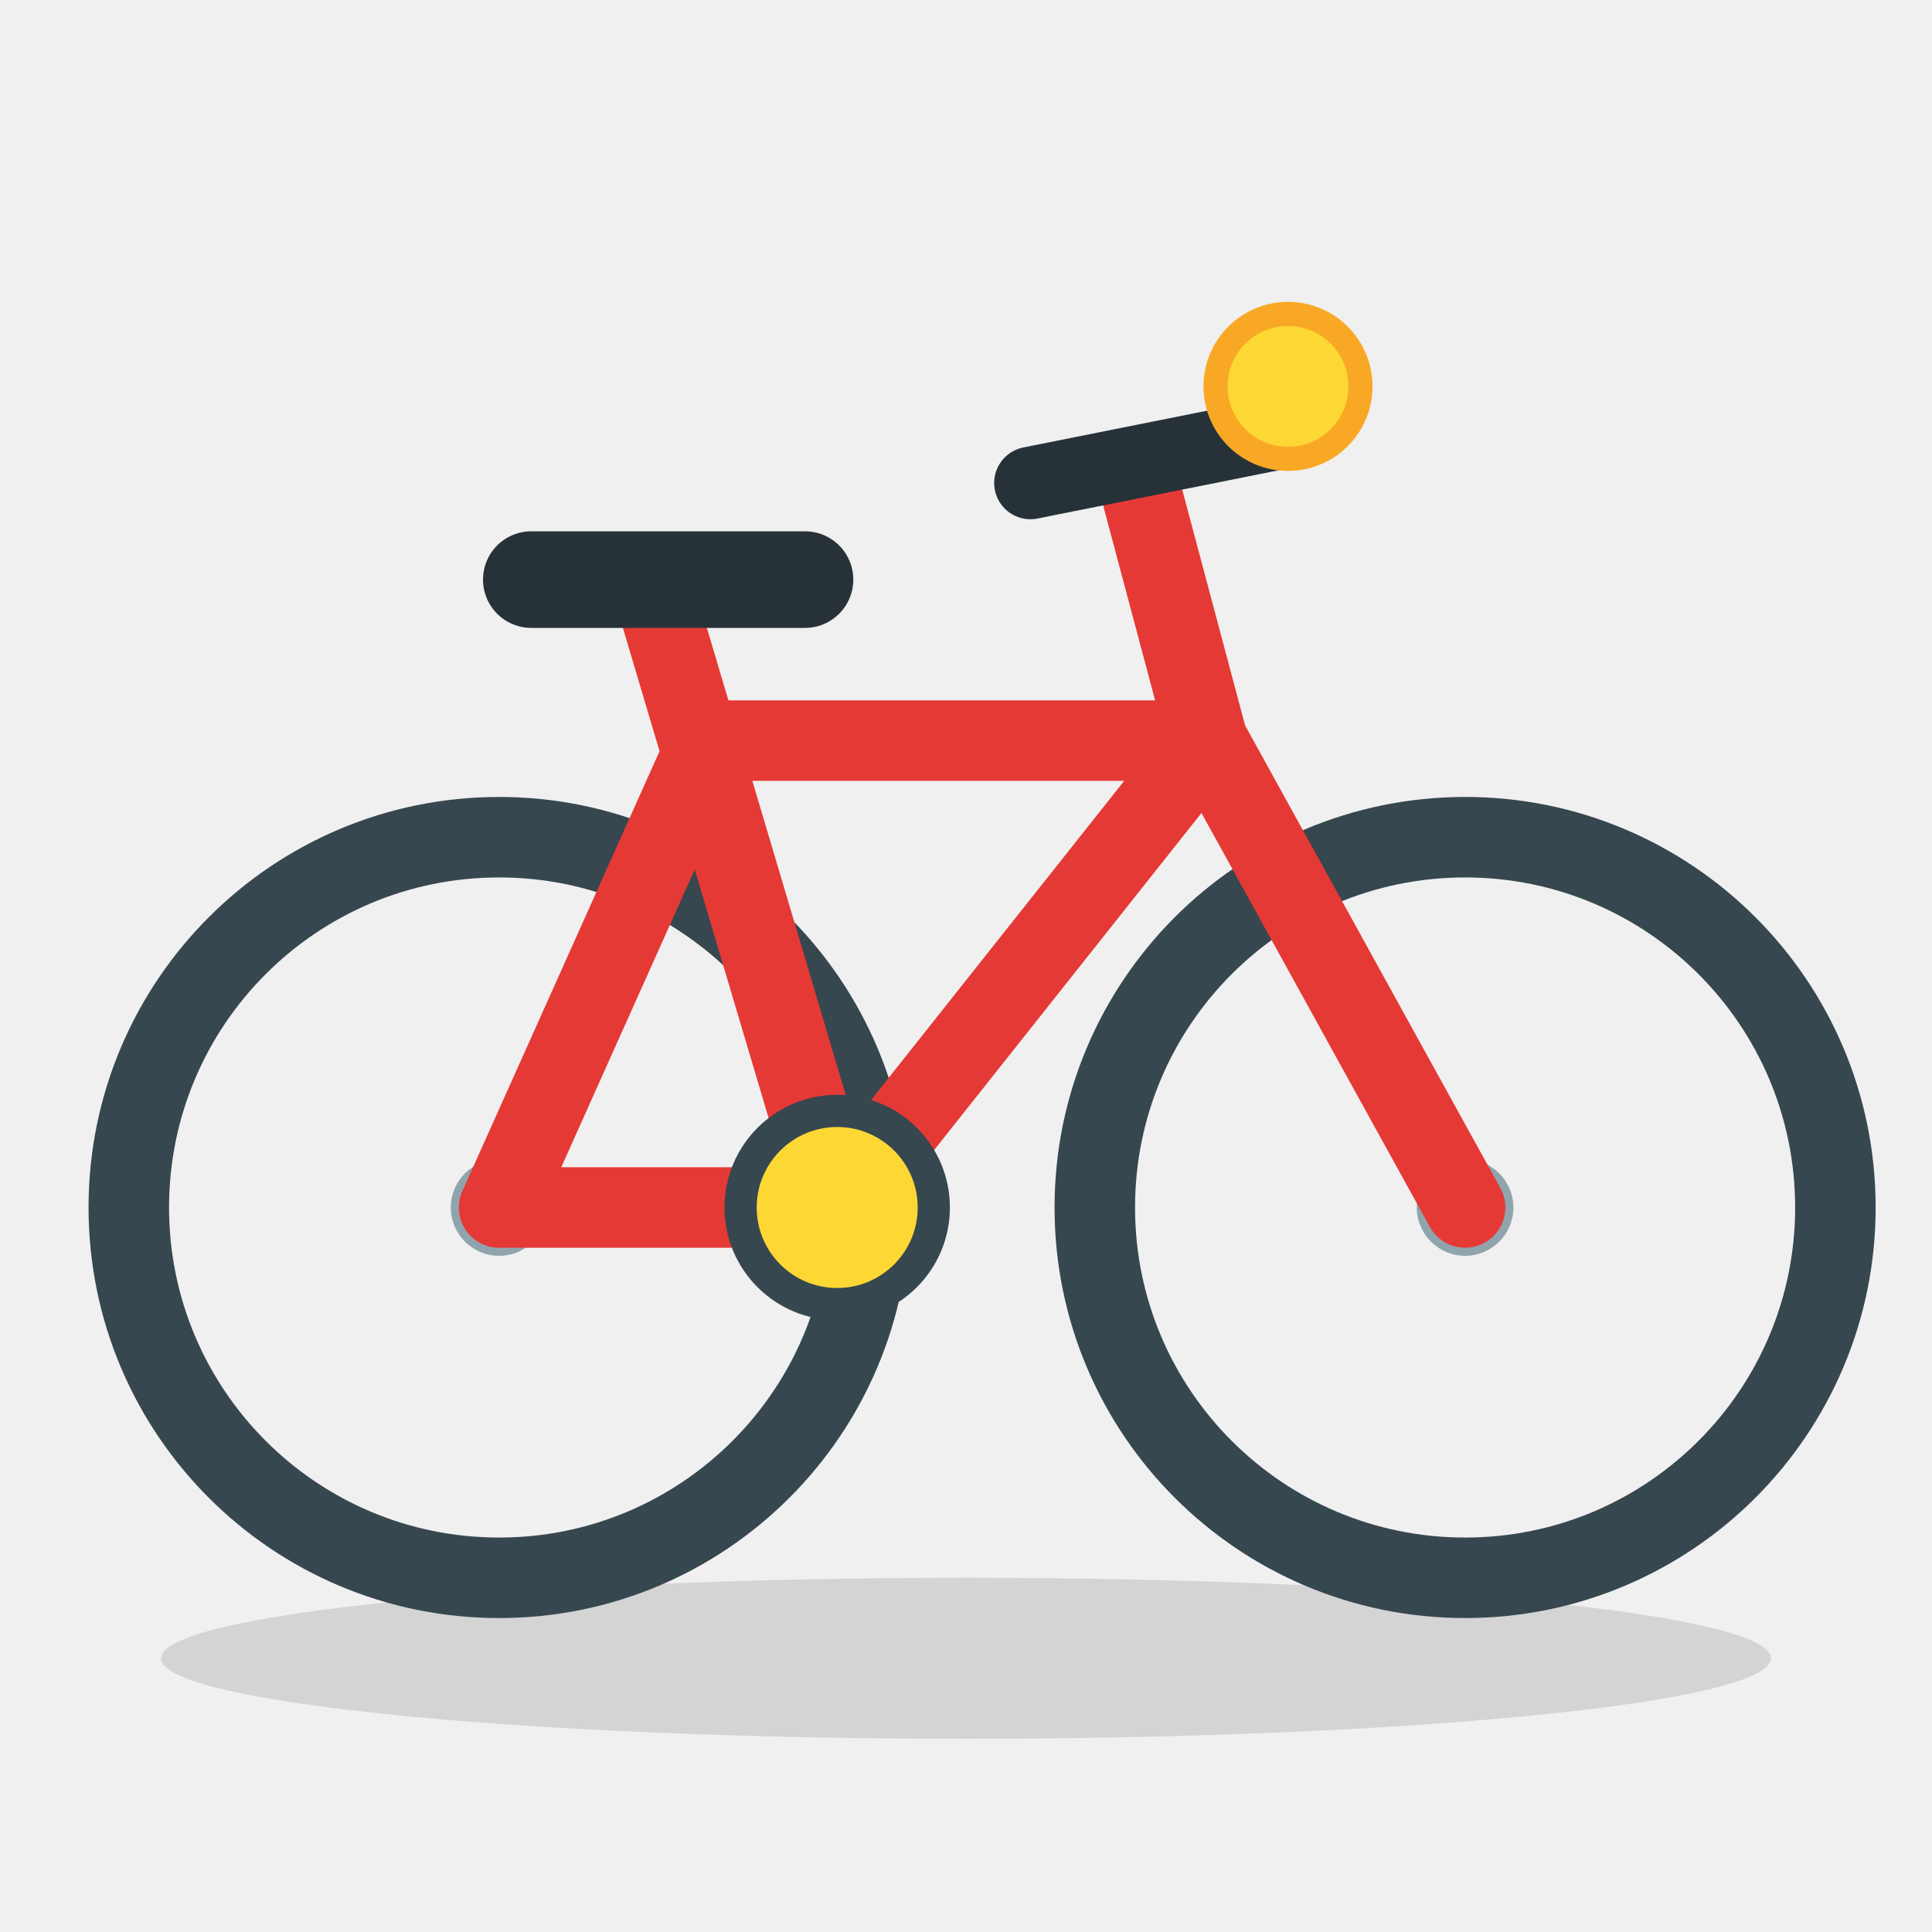
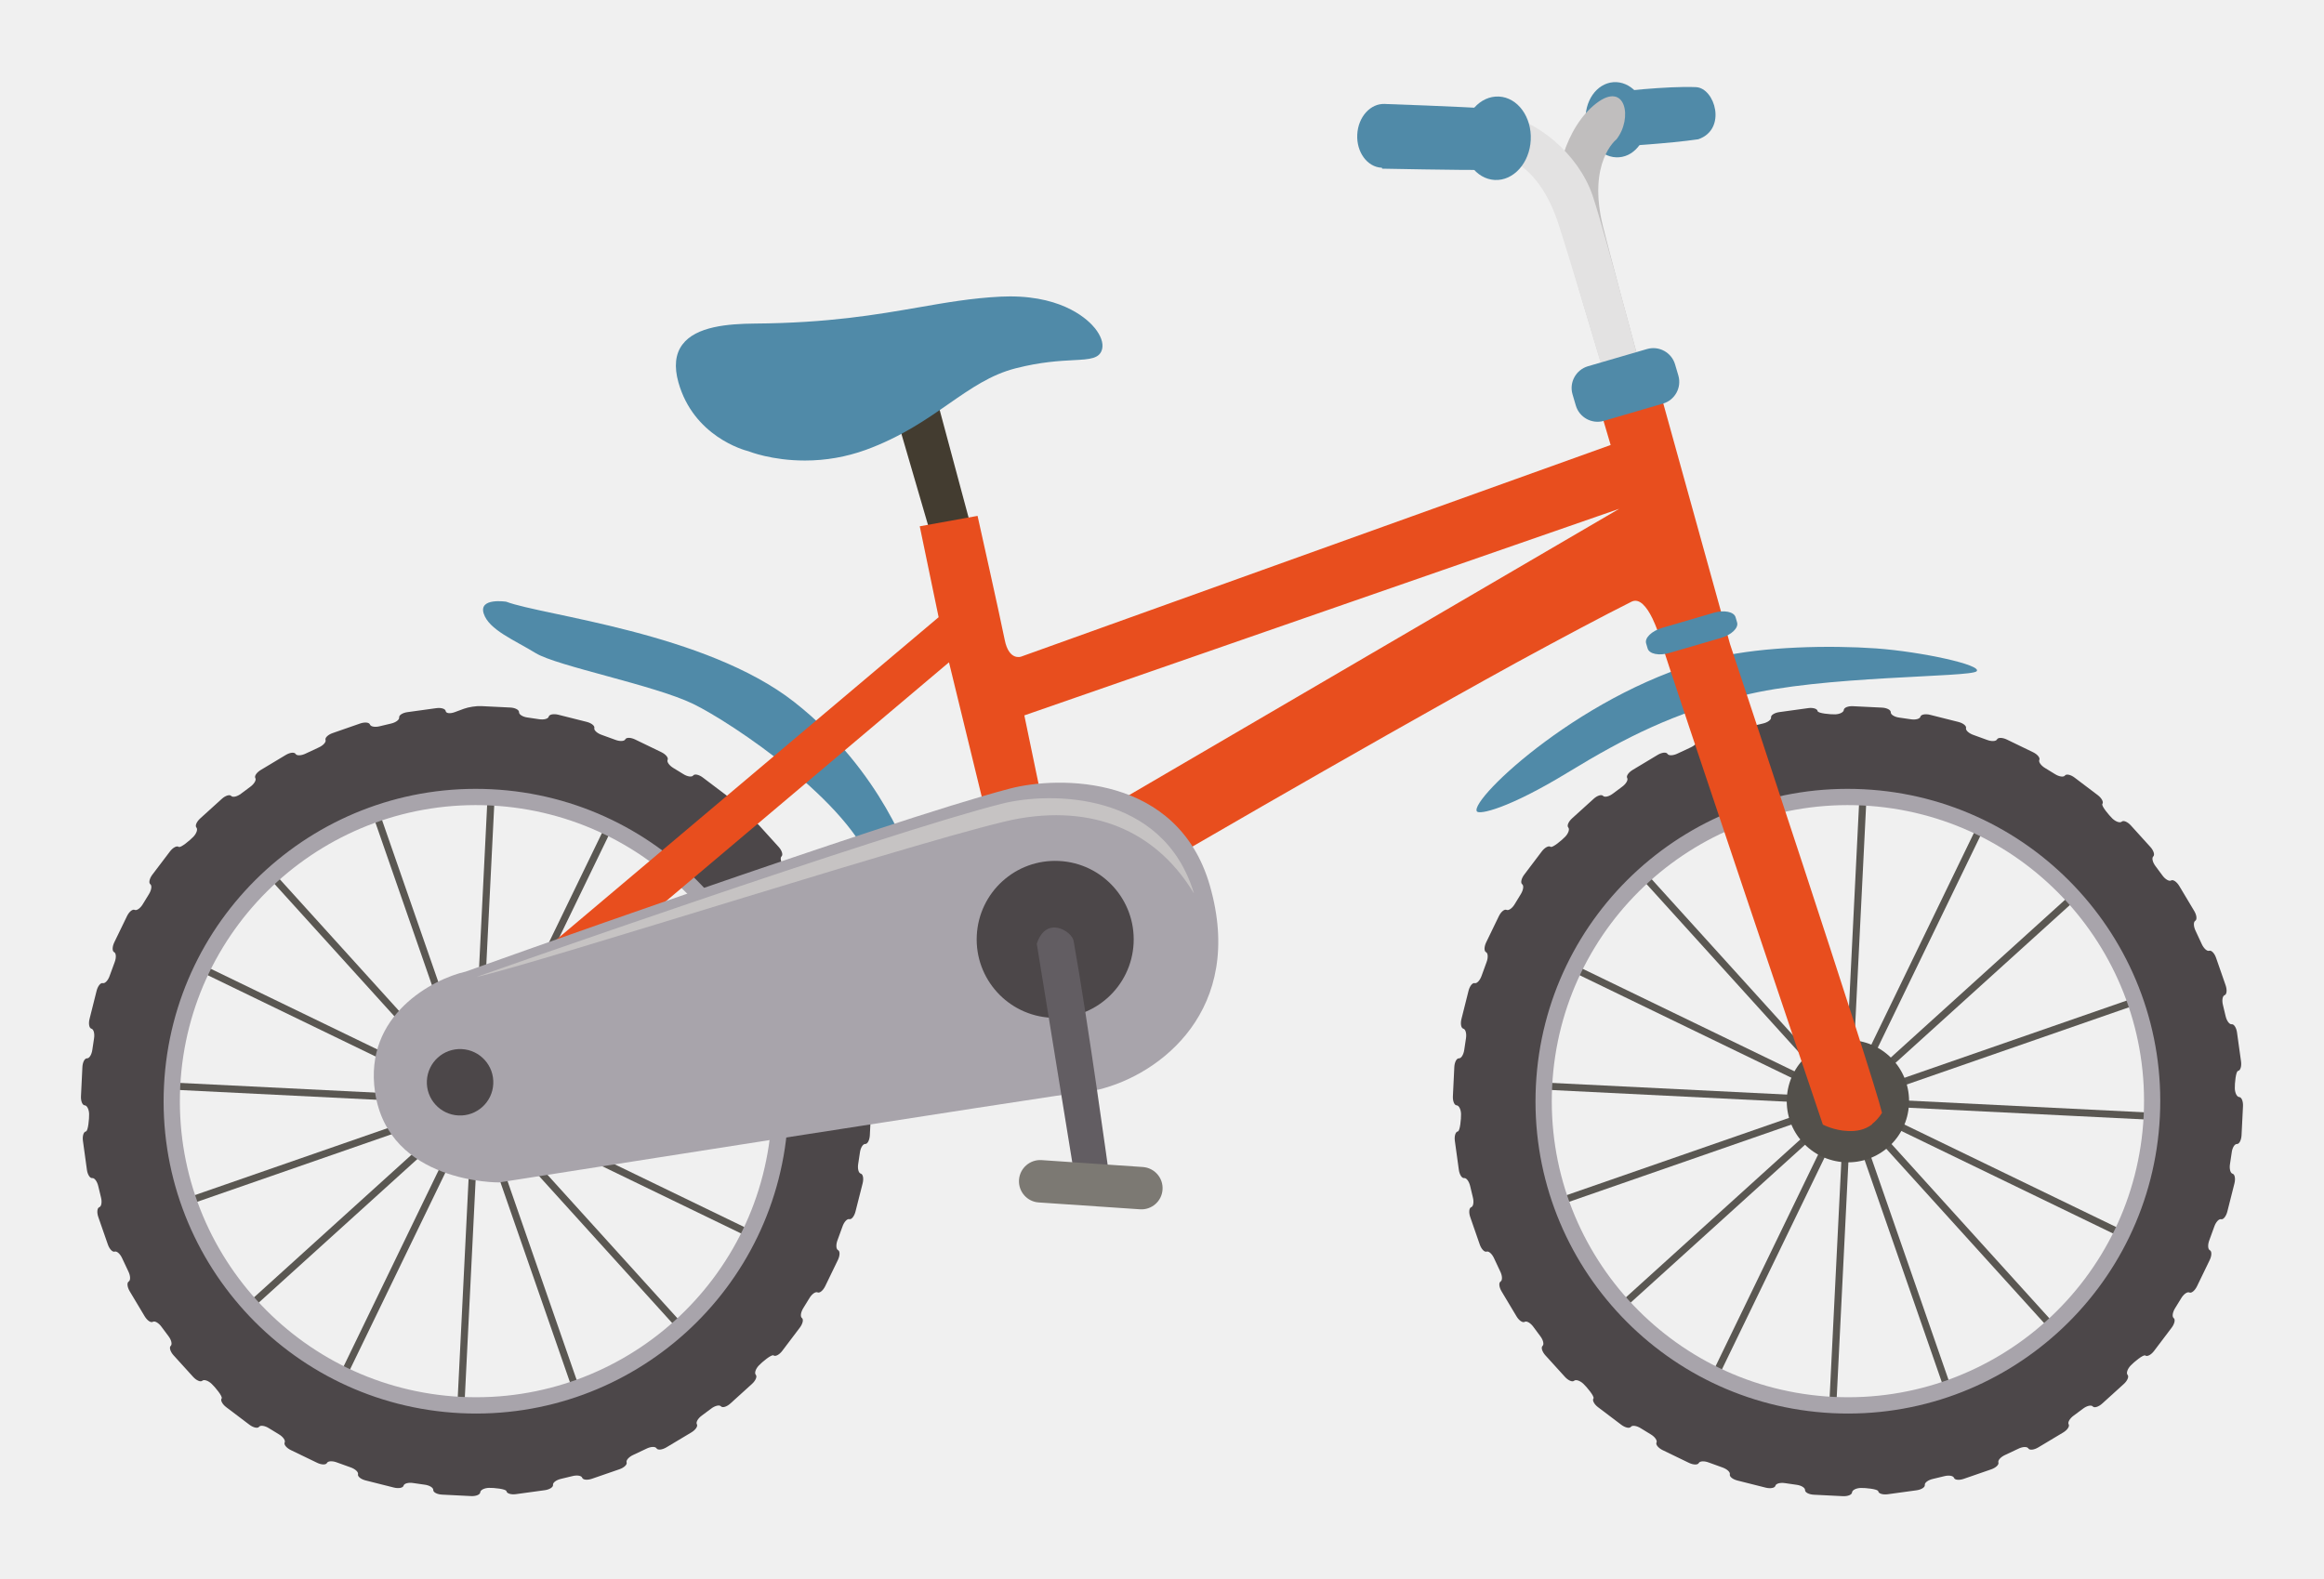
- <svg xmlns="http://www.w3.org/2000/svg" viewBox="0 0 240 240" role="img" aria-label="Bicicleta">
-   <ellipse cx="120" cy="206" rx="100" ry="10" fill="#000" opacity="0.12" />
-   <circle cx="62" cy="150" r="46" fill="none" stroke="#37474f" stroke-width="10" />
-   <circle cx="182" cy="150" r="46" fill="none" stroke="#37474f" stroke-width="10" />
-   <circle cx="62" cy="150" r="6" fill="#90a4ae" />
-   <circle cx="182" cy="150" r="6" fill="#90a4ae" />
-   <path d="M62 150 L104 150 L150 92 L88 92 Z M104 150 L82 76 M150 92 L182 150 M150 92 L142 62" fill="none" stroke="#e53935" stroke-width="10" stroke-linejoin="round" stroke-linecap="round" />
-   <path d="M66 72 L100 72" stroke="#263238" stroke-width="12" stroke-linecap="round" />
-   <path d="M128 60 L158 54" stroke="#263238" stroke-width="9" stroke-linecap="round" />
-   <circle cx="104" cy="150" r="12" fill="#fdd835" stroke="#37474f" stroke-width="4" />
-   <circle cx="160" cy="48" r="9" fill="#fdd835" stroke="#f9a825" stroke-width="3" />
+ <svg xmlns="http://www.w3.org/2000/svg" version="1.1" id="Capa_1" x="0px" y="0px" viewBox="0 0 735.88 500" style="enable-background:new 0 0 735.88 500;" xml:space="preserve">
+   <style type="text/css">
+ 	.st0{opacity:0.2;}
+ 	.st1{fill:#FFFFFF;}
+ 	.st2{fill:url(#SVGID_1_);}
+ 	.st3{filter:url(#Adobe_OpacityMaskFilter);}
+ 	.st4{filter:url(#Adobe_OpacityMaskFilter_1_);}
+ 	.st5{mask:url(#SVGID_2_);fill:url(#SVGID_3_);}
+ 	.st6{opacity:0.32;fill:url(#SVGID_4_);}
+ 	.st7{fill:url(#SVGID_5_);}
+ 	.st8{fill:url(#SVGID_6_);}
+ 	.st9{filter:url(#Adobe_OpacityMaskFilter_2_);}
+ 	.st10{filter:url(#Adobe_OpacityMaskFilter_3_);}
+ 	.st11{mask:url(#SVGID_7_);fill:url(#SVGID_8_);}
+ 	.st12{opacity:0.32;fill:url(#SVGID_9_);}
+ 	.st13{fill:url(#SVGID_10_);}
+ 	.st14{fill:url(#SVGID_11_);}
+ 	.st15{filter:url(#Adobe_OpacityMaskFilter_4_);}
+ 	.st16{filter:url(#Adobe_OpacityMaskFilter_5_);}
+ 	.st17{mask:url(#SVGID_12_);fill:url(#SVGID_13_);}
+ 	.st18{opacity:0.32;fill:url(#SVGID_14_);}
+ 	.st19{fill:url(#SVGID_15_);}
+ 	.st20{fill:url(#SVGID_16_);}
+ 	.st21{fill:url(#SVGID_17_);}
+ 	.st22{fill:url(#SVGID_18_);}
+ 	.st23{filter:url(#Adobe_OpacityMaskFilter_6_);}
+ 	.st24{filter:url(#Adobe_OpacityMaskFilter_7_);}
+ 	.st25{mask:url(#SVGID_19_);fill:url(#SVGID_20_);}
+ 	.st26{opacity:0.32;fill:url(#SVGID_21_);}
+ 	.st27{fill:url(#SVGID_22_);}
+ 	.st28{fill:url(#SVGID_23_);}
+ 	.st29{fill:url(#SVGID_24_);}
+ 	.st30{filter:url(#Adobe_OpacityMaskFilter_8_);}
+ 	.st31{filter:url(#Adobe_OpacityMaskFilter_9_);}
+ 	.st32{mask:url(#SVGID_25_);fill:url(#SVGID_26_);}
+ 	.st33{opacity:0.32;fill:url(#SVGID_27_);}
+ 	.st34{fill:url(#SVGID_28_);}
+ 	.st35{fill:url(#SVGID_29_);}
+ 	.st36{fill:url(#SVGID_30_);}
+ 	.st37{fill:url(#SVGID_31_);}
+ 	.st38{fill:url(#SVGID_32_);}
+ 	.st39{fill:#B28A6B;}
+ 	.st40{fill:#F8DAB8;}
+ 	.st41{fill:#C17541;}
+ 	.st42{fill:#E2955D;}
+ 	.st43{fill:#C26D40;}
+ 	.st44{fill:#B2693A;}
+ 	.st45{fill:#A7592F;}
+ 	.st46{fill:#D4AC86;}
+ 	.st47{fill:#E18F40;}
+ 	.st48{fill:#E4945D;}
+ 	.st49{fill:#19120F;}
+ 	.st50{fill:#CB4438;}
+ 	.st51{fill:#FCC676;}
+ 	.st52{fill:#B7332C;}
+ 	.st53{fill:#D89C4C;}
+ 	.st54{opacity:0.7;fill:#EFAA98;}
+ 	.st55{fill:#BFAC9D;}
+ 	.st56{fill:#443C37;}
+ 	.st57{fill:#F4A89D;}
+ 	.st58{fill:#564E48;}
+ 	.st59{fill:#F7E9DB;}
+ 	.st60{fill:#CB786D;}
+ 	.st61{fill:#E6C298;}
+ 	.st62{fill:#BF9A77;}
+ 	.st63{fill:#EFAA98;}
+ 	.st64{fill:#9A5347;}
+ 	.st65{fill:#ECAA9A;}
+ 	.st66{fill:#D3C4B1;}
+ 	.st67{opacity:0.4;fill:#564E48;}
+ 	.st68{fill:#CFBBAA;}
+ 	.st69{fill:#D78E82;}
+ 	.st70{fill:#3A3531;}
+ 	.st71{fill:#5C4235;}
+ 	.st72{opacity:0.5;fill:#3A3531;}
+ 	.st73{fill:#C6B5A6;}
+ 	.st74{opacity:0.3;fill:#9A5347;}
+ 	.st75{opacity:0.5;fill:#EFAA98;}
+ 	.st76{fill:#F0BB35;}
+ 	.st77{fill:#F8BF34;}
+ 	.st78{fill:#2589B0;}
+ 	.st79{fill:#E4A82B;}
+ 	.st80{fill:#E2A82E;}
+ 	.st81{fill:#BD8122;}
+ 	.st82{fill:#C28423;}
+ 	.st83{fill:#C0C9CC;}
+ 	.st84{fill:#F7BF35;}
+ 	.st85{fill:#F8C23D;}
+ 	.st86{fill:#7A4633;}
+ 	.st87{fill:#D19325;}
+ 	.st88{fill:#FDFDFD;}
+ 	.st89{fill:#93D8EB;}
+ 	.st90{fill:#3EB3DA;}
+ 	.st91{fill:#3CB3D9;}
+ 	.st92{fill:#3BB2D8;}
+ 	.st93{fill:#FCEBB6;}
+ 	.st94{fill:#992021;}
+ 	.st95{fill:#3F2118;}
+ 	.st96{fill:#402119;}
+ 	.st97{fill:#EF7073;}
+ 	.st98{fill:#F9C3C4;}
+ 	.st99{fill:#48271D;}
+ 	.st100{fill:#502E23;}
+ 	.st101{fill:#F8F8F7;}
+ 	.st102{fill:#DAE8EC;}
+ 	.st103{fill:#508AA8;}
+ 	.st104{fill:#C0BEBE;}
+ 	.st105{fill:#E3E2E2;}
+ 	.st106{fill:#433C30;}
+ 	.st107{fill:#5A5752;}
+ 	.st108{fill:#4C4749;}
+ 	.st109{fill:#A8A4AB;}
+ 	.st110{fill:#53504B;}
+ 	.st111{fill:#E84E1E;}
+ 	.st112{fill:#C6C3C3;}
+ 	.st113{fill:#625D62;}
+ 	.st114{fill:#7C7973;}
+ 	.st115{fill:#893872;}
+ 	.st116{fill:#A04B8C;}
+ 	.st117{fill:#C2EFFB;}
+ 	.st118{fill:#702A5F;}
+ 	.st119{opacity:0.2;fill:#FFFFFF;}
+ 	.st120{opacity:0.3;fill:#FFFFFF;}
+ 	.st121{opacity:0.5;fill:#FF6E5F;}
+ 	.st122{fill:#383638;}
+ 	.st123{opacity:0.48;fill:#FFFFFF;}
+ 	.st124{opacity:0.5;}
+ 	.st125{fill:#561F4C;}
+ 	.st126{opacity:0.3;}
+ 	.st127{fill:#232323;}
+ 	.st128{opacity:0.4;}
+ 	.st129{opacity:0.5;fill:#FFFFFF;}
+ 	.st130{fill:#E42000;}
+ 	.st131{opacity:0.15;}
+ 	.st132{opacity:0.85;}
+ 	.st133{fill:#FFDA6A;}
+ 	.st134{fill:#86B200;}
+ 	.st135{fill:#A1D735;}
+ 	.st136{fill:#8832BF;}
+ 	.st137{fill:#0C80D9;}
+ 	.st138{fill:#7ABB2F;}
+ 	.st139{fill:#FCBE1A;}
+ 	.st140{fill:#FA720C;}
+ 	.st141{fill:#FF3B7C;}
+ 	.st142{fill:#C62462;}
+ 	.st143{fill:#00B1C9;}
+ 	.st144{fill:#115A60;}
+ 	.st145{fill:#07C9DD;}
+ 	.st146{fill:none;stroke:#22EAEF;stroke-width:14.948;stroke-linecap:round;stroke-miterlimit:10;}
+ 	.st147{opacity:0.8;fill:#07A8A8;}
+ 	.st148{fill:#22EAEF;}
+ 	.st149{fill:#6DCDEB;}
+ 	.st150{fill:#C5FCF1;}
+ 	.st151{fill:#03898C;}
+ 	.st152{fill:#1F7177;}
+ 	.st153{fill:#52C5CE;}
+ 	.st154{fill:#BECFD7;}
+ 	.st155{fill:none;stroke:#FFCF03;stroke-width:7.94;stroke-linecap:round;stroke-linejoin:round;stroke-miterlimit:10;}
+ 	.st156{fill:#0084A8;}
+ 	.st157{fill:#B7295F;}
+ 	.st158{opacity:0.5;fill:#B46EEA;}
+ 	.st159{fill:none;stroke:#FFFFFF;stroke-width:7.94;stroke-linecap:round;stroke-linejoin:round;stroke-miterlimit:10;}
+ 	.st160{opacity:0.8;}
+ 	.st161{fill:#07A8A8;}
+ 	.st162{opacity:0.6;fill:#07A8A8;}
+ 	.st163{fill:#FFCF03;}
+ 	.st164{fill:#FFEEA4;}
+ 	.st165{fill:#7C7C7C;}
+ 	.st166{fill:#706F6D;}
+ 	.st167{fill:#383838;}
+ 	.st168{fill:#545454;}
+ 	.st169{fill:#636363;}
+ 	.st170{fill:#565656;}
+ 	.st171{fill:#444444;}
+ 	.st172{fill:#DD316F;}
+ 	.st173{fill:#CC1B52;}
+ 	.st174{fill:#BA0F4D;}
+ 	.st175{fill:#A80745;}
+ 	.st176{fill:#EDAA03;}
+ 	.st177{fill:#F4B019;}
+ 	.st178{fill:#EA9206;}
+ 	.st179{fill:#E58200;}
+ 	.st180{fill:#0272C6;}
+ 	.st181{fill:#008DD3;}
+ 	.st182{fill:#0255AF;}
+ 	.st183{fill:#F7C614;}
+ 	.st184{fill:#F49F16;}
+ 	.st185{fill:#BC0A4A;}
+ 	.st186{fill:#ED4380;}
+ 	.st187{fill:#0EA7E2;}
+ 	.st188{fill:#3EC8ED;}
+ 	.st189{fill:#1A1A1A;}
+ 	.st190{fill:#6BD6F2;}
+ 	.st191{fill:#919191;}
+ 	.st192{fill:#C46A20;}
+ 	.st193{fill:#D3722A;}
+ 	.st194{fill:#BA601E;}
+ 	.st195{fill:#AD5418;}
+ 	.st196{fill:#B21B1B;}
+ 	.st197{fill:#C62626;}
+ 	.st198{fill:#990D0D;}
+ 	.st199{clip-path:url(#SVGID_34_);}
+ 	.st200{fill:#97DEF7;}
+ 	.st201{fill:#FEF5D7;}
+ 	.st202{fill:#EDC86B;}
+ 	.st203{fill:#8BC10B;}
+ 	.st204{fill:#FCF081;}
+ 	.st205{fill:#74AE00;}
+ 	.st206{fill:#663A03;}
+ 	.st207{fill:#5B3104;}
+ 	.st208{fill:#F7372A;}
+ 	.st209{fill:#BD1C22;}
+ 	.st210{fill:#B22828;}
+ 	.st211{fill:#FFC600;}
+ 	.st212{fill:#EF8800;}
+ 	.st213{fill:#FFD400;}
+ 	.st214{fill:#FFAC00;}
+ 	.st215{fill:#FFE67D;}
+ 	.st216{fill:#FF9B70;}
+ 	.st217{fill:#1D1D1B;}
+ 	.st218{fill:#FCC166;}
+ 	.st219{fill:#F1464C;}
+ 	.st220{fill:#F47A4E;}
+ 	.st221{fill:none;stroke:#FFFFFF;stroke-width:0.85;stroke-miterlimit:10;}
+ 	.st222{fill:#FCA466;stroke:#FFFFFF;stroke-width:0.85;stroke-miterlimit:10;}
+ 	.st223{fill:#87AB11;}
+ 	.st224{fill:none;stroke:#FFFFFF;stroke-width:0.85;stroke-linecap:round;stroke-linejoin:round;stroke-miterlimit:10;}
+ 	.st225{fill:none;stroke:#87AB11;stroke-width:0.85;stroke-linecap:round;stroke-linejoin:round;stroke-miterlimit:10;}
+ 	.st226{clip-path:url(#SVGID_36_);fill:#1A1A1A;}
+ 	.st227{clip-path:url(#SVGID_38_);fill:#1A1A1A;}
+ 	.st228{fill:#3B68AB;}
+ 	.st229{fill:none;stroke:#3B68AB;stroke-width:0.85;stroke-linecap:round;stroke-linejoin:round;stroke-miterlimit:10;}
+ 	.st230{clip-path:url(#SVGID_40_);fill:#1A1A1A;}
+ 	.st231{clip-path:url(#SVGID_42_);fill:#1A1A1A;}
+ 	.st232{fill:#BD71BA;}
+ 	.st233{fill:#AD40A9;}
+ 	.st234{fill:#1178AB;}
+ 	.st235{fill:none;stroke:#1178AB;stroke-width:0.85;stroke-linecap:round;stroke-linejoin:round;stroke-miterlimit:10;}
+ 	.st236{clip-path:url(#SVGID_44_);fill:#1A1A1A;}
+ 	.st237{clip-path:url(#SVGID_46_);fill:#1A1A1A;}
+ 	.st238{fill:#5CC46A;}
+ 	.st239{fill:#1CA75E;}
+ 	.st240{fill:#B19C48;}
+ 	.st241{fill:none;stroke:#B19C48;stroke-width:0.85;stroke-linecap:round;stroke-linejoin:round;stroke-miterlimit:10;}
+ 	.st242{clip-path:url(#SVGID_48_);fill:#1A1A1A;}
+ 	.st243{clip-path:url(#SVGID_50_);fill:#1A1A1A;}
+ 	.st244{fill:#57BFE6;}
+ 	.st245{fill:#259CD4;}
+ 	.st246{fill:#9D5C8B;}
+ 	.st247{fill:none;stroke:#9D5C8B;stroke-width:0.85;stroke-linecap:round;stroke-linejoin:round;stroke-miterlimit:10;}
+ 	.st248{clip-path:url(#SVGID_52_);fill:#1A1A1A;}
+ 	.st249{clip-path:url(#SVGID_54_);fill:#1A1A1A;}
+ 	.st250{fill:#F6D436;}
+ 	.st251{fill:#262623;}
+ 	.st252{fill:#F39597;}
+ 	.st253{fill:#E86519;}
+ </style>
+   <g>
+     <path class="st103" d="M510.92,29.18c0,0,17.07-2.01,26.11-1.58c6.02,0.28,9.89,13.34,0.72,16.51c-9.09,1.35-25.24,2.29-25.24,2.29   S508.96,34.07,510.92,29.18z" />
+     <path class="st103" d="M521.42,37.19c0.5,6.56-3.41,12.22-8.74,12.62c-5.34,0.42-10.08-4.57-10.58-11.13   c-0.52-6.58,3.39-12.22,8.74-12.65C516.18,25.62,520.92,30.62,521.42,37.19z" />
+     <g>
+       <path class="st104" d="M511.83,44.15c0,0-9.35,7.21-4.2,27.79c5.17,20.59,18.33,68.07,18.33,68.07l-10.11,3.96    c0,0-19.06-61.52-22.03-74.55c-2.96-13.04,2.29-29.49,11.63-36.69C514.81,25.51,517.07,37.52,511.83,44.15z" />
+     </g>
+     <g>
+       <path class="st105" d="M475.09,49.54c0,0,11.96,1.23,18.53,21.82c6.57,20.57,20.64,68.74,20.64,68.74l10.86-2    c0,0-16.47-63.47-20.9-76.35c-4.43-12.87-17.78-24.31-29.74-25.52C462.51,35,467.01,46.61,475.09,49.54z" />
+     </g>
+     <g>
+       <path class="st103" d="M484.7,44.33c-0.36,7.3-5.45,12.97-11.39,12.67c-5.92-0.3-10.44-6.44-10.07-13.75    c0.36-7.29,5.46-12.97,11.39-12.67C480.54,30.87,485.06,37.02,484.7,44.33z" />
+       <path class="st103" d="M438.47,32.93c0,0,22.94,0.77,34.74,1.55c6.45,0.43,9.88,17.79-0.3,19.37    c-12.02,0.05-35.27-0.43-35.27-0.43S435.03,38.46,438.47,32.93z" />
+       <path class="st103" d="M446.17,43.42c-0.27,5.59-4.18,9.92-8.7,9.7c-4.53-0.22-7.99-4.94-7.7-10.51c0.27-5.57,4.18-9.91,8.71-9.68    C443.01,33.14,446.46,37.87,446.17,43.42z" />
+     </g>
+     <g>
+       <polygon class="st106" points="281.09,122.53 295.14,170.7 307.66,167.51 294.57,118.77   " />
+     </g>
+     <path class="st103" d="M467.63,256.97c0.7,1.16,10.01-0.85,28.8-12.31c18.81-11.47,33.5-18.7,55.35-24.33   c24.83-6.4,72.24-5.74,74.11-7.73c1.86-1.97-17.35-6.18-31.88-7.24c-14.54-1.02-35.59-0.6-49.82,2.75   C502.32,218.03,465.29,253.15,467.63,256.97z" />
+     <g>
+       <g>
+         <polygon class="st107" points="146.05,465.5 143.81,465.36 155.39,232.04 157.63,232.15    " />
+         <polygon class="st107" points="267.34,355.68 34.01,344.1 34.13,341.85 267.43,353.43    " />
+         <polygon class="st107" points="64.9,427.99 63.38,426.34 236.56,269.51 238.07,271.19    " />
+         <polygon class="st107" points="228.29,436.1 71.49,262.92 73.16,261.43 229.95,434.59    " />
+         <polygon class="st107" points="100.83,454.39 98.81,453.4 200.62,243.14 202.64,244.15    " />
+         <polygon class="st107" points="255.36,400.69 45.11,298.87 46.09,296.84 256.34,398.64    " />
+         <polygon class="st107" points="40.77,388.17 40.04,386.04 260.7,309.36 261.42,311.49    " />
+         <polygon class="st107" points="188.01,459.48 111.33,238.81 113.44,238.06 190.13,458.74    " />
+       </g>
+       <g>
+         <g>
+           <path class="st108" d="M143.97,225.56c-1.46,0.54-2.74,0.38-2.84-0.34c-0.1-0.73-1.44-1.15-2.99-0.93l-9.12,1.26      c-1.54,0.21-2.73,0.97-2.63,1.69c0.1,0.72-1.07,1.59-2.59,1.93l-3.49,0.83c-1.51,0.4-2.93,0.16-3.17-0.53s-1.64-0.83-3.11-0.32      l-8.7,3.03c-1.47,0.51-2.48,1.49-2.25,2.17c0.24,0.68-0.73,1.75-2.16,2.39l-4.1,1.92c-1.4,0.69-2.85,0.75-3.22,0.13      c-0.38-0.63-1.78-0.48-3.11,0.32l-7.89,4.74c-1.34,0.8-2.13,1.96-1.75,2.58s-0.36,1.87-1.62,2.78l-2.87,2.14      c-1.23,0.95-2.65,1.29-3.14,0.75c-0.49-0.54-1.84-0.13-2.99,0.92l-6.83,6.19c-1.16,1.05-1.7,2.34-1.21,2.88      c0.49,0.54,0.06,1.86-0.96,2.93s-4.06,3.64-4.65,3.2c-0.59-0.44-1.83,0.22-2.77,1.46L48.26,277c-0.94,1.24-1.24,2.62-0.66,3.06      c0.58,0.44,0.36,1.87-0.47,3.19l-1.87,3.05c-0.78,1.35-1.96,2.19-2.62,1.88s-1.75,0.58-2.43,1.98l-4.01,8.28      c-0.68,1.4-0.71,2.81-0.06,3.13c0.65,0.32,0.72,1.77,0.15,3.22l-1.55,4.23c-0.5,1.48-1.49,2.54-2.19,2.36      c-0.7-0.18-1.58,0.92-1.96,2.43l-2.24,8.93c-0.38,1.51-0.11,2.89,0.6,3.07c0.71,0.18,1.08,1.58,0.82,3.12l-0.53,3.54      c-0.21,1.55-0.97,2.78-1.69,2.73c-0.72-0.04-1.38,1.2-1.46,2.75l-0.45,9.24c-0.08,1.56,0.46,2.86,1.18,2.89s1.36,1.27,1.4,2.75      c0.04,1.48-0.31,5.43-1.03,5.53c-0.72,0.1-1.14,1.44-0.93,2.98l1.26,9.15c0.21,1.54,0.97,2.73,1.68,2.63      c0.71-0.1,1.57,1.06,1.92,2.58l0.84,3.47c0.4,1.51,0.17,2.94-0.52,3.18c-0.68,0.24-0.82,1.65-0.31,3.12l3.02,8.68      c0.51,1.47,1.49,2.49,2.17,2.26c0.68-0.23,1.76,0.74,2.39,2.17l1.92,4.08c0.7,1.4,0.75,2.84,0.13,3.22      c-0.63,0.37-0.48,1.78,0.32,3.11l4.73,7.91c0.8,1.34,1.96,2.12,2.58,1.75c0.62-0.38,1.87,0.35,2.78,1.62l2.14,2.87      c0.96,1.23,1.29,2.64,0.75,3.13c-0.55,0.49-0.14,1.84,0.91,3l6.19,6.82c1.05,1.15,2.35,1.7,2.89,1.22      c0.54-0.48,1.86-0.05,2.94,0.96s3.63,4.06,3.19,4.65c-0.44,0.58,0.22,1.83,1.46,2.77l7.34,5.55c1.24,0.94,2.62,1.24,3.05,0.66      c0.43-0.58,1.87-0.36,3.18,0.48l3.06,1.87c1.35,0.79,2.19,1.97,1.87,2.62c-0.32,0.65,0.57,1.74,1.98,2.42l8.28,4      c1.4,0.68,2.81,0.71,3.13,0.06c0.32-0.64,1.76-0.71,3.22-0.14l4.25,1.53c1.47,0.51,2.54,1.49,2.36,2.19      c-0.18,0.7,0.92,1.58,2.43,1.96l8.93,2.25c1.51,0.38,2.89,0.11,3.07-0.6c0.18-0.71,1.58-1.08,3.12-0.82l3.53,0.51      c1.55,0.19,2.78,0.95,2.75,1.68c-0.04,0.73,1.21,1.39,2.77,1.47l9.21,0.46c1.56,0.08,2.86-0.46,2.9-1.19      c0.04-0.73,1.28-1.37,2.76-1.41c1.48-0.05,5.43,0.34,5.54,1.06s1.45,1.14,2.99,0.93l9.12-1.25c1.54-0.21,2.73-0.97,2.63-1.69      c-0.1-0.72,1.07-1.58,2.59-1.92l3.49-0.84c1.51-0.4,2.93-0.17,3.16,0.51c0.23,0.68,1.63,0.82,3.1,0.31l8.71-3.01      c1.47-0.51,2.49-1.49,2.25-2.17c-0.23-0.68,0.74-1.76,2.17-2.4l4.09-1.93c1.39-0.7,2.84-0.75,3.22-0.12s1.78,0.49,3.12-0.31      l7.9-4.73c1.34-0.8,2.13-1.97,1.75-2.6c-0.37-0.63,0.36-1.88,1.63-2.79l2.87-2.13c1.23-0.95,2.64-1.29,3.13-0.74      c0.49,0.55,1.84,0.14,2.99-0.91l6.83-6.19c1.16-1.05,1.7-2.35,1.21-2.89s-0.06-1.86,0.95-2.94s4.08-3.64,4.67-3.2      c0.58,0.44,1.83-0.21,2.77-1.46l5.55-7.34c0.94-1.24,1.24-2.62,0.66-3.05c-0.58-0.44-0.36-1.87,0.47-3.19l1.87-3.04      c0.79-1.35,1.96-2.19,2.62-1.88c0.65,0.31,1.74-0.58,2.42-1.98l4.01-8.28c0.68-1.4,0.7-2.81,0.06-3.12      c-0.65-0.31-0.72-1.76-0.16-3.21l1.55-4.25c0.5-1.48,1.48-2.54,2.18-2.36s1.57-0.92,1.95-2.43l2.26-8.91      c0.38-1.51,0.12-2.9-0.59-3.08c-0.71-0.18-1.07-1.59-0.81-3.12l0.53-3.52c0.2-1.55,0.97-2.78,1.69-2.75      c0.73,0.04,1.38-1.21,1.46-2.77l0.46-9.2c0.08-1.56-0.46-2.86-1.19-2.9c-0.73-0.04-1.36-1.28-1.4-2.76      c-0.04-1.48,0.31-5.43,1.03-5.53c0.73-0.1,1.15-1.45,0.93-2.99l-1.27-9.15c-0.21-1.54-0.98-2.73-1.69-2.63      c-0.72,0.1-1.58-1.07-1.93-2.59l-0.82-3.44c-0.4-1.51-0.17-2.94,0.52-3.18c0.68-0.24,0.82-1.64,0.31-3.12l-3.02-8.69      c-0.51-1.47-1.49-2.49-2.17-2.25c-0.68,0.23-1.76-0.74-2.39-2.17l-1.91-4.1c-0.69-1.4-0.75-2.84-0.13-3.22      c0.62-0.37,0.48-1.77-0.32-3.11l-4.73-7.91c-0.8-1.34-1.96-2.13-2.58-1.76s-1.88-0.36-2.79-1.62l-2.12-2.86      c-0.95-1.23-1.29-2.64-0.75-3.14c0.54-0.49,0.13-1.84-0.91-2.99l-6.18-6.82c-1.05-1.16-2.35-1.7-2.89-1.21s-1.86,0.06-2.94-0.96      c-1.07-1.02-3.63-4.08-3.19-4.66c0.44-0.58-0.22-1.83-1.46-2.77l-7.35-5.56c-1.24-0.94-2.62-1.23-3.05-0.65      s-1.87,0.38-3.18-0.47l-3.05-1.87c-1.34-0.79-2.19-1.97-1.87-2.62c0.31-0.65-0.58-1.74-1.98-2.42l-8.29-4.01      c-1.4-0.68-2.81-0.71-3.13-0.06s-1.76,0.71-3.21,0.14l-4.24-1.54c-1.47-0.51-2.54-1.49-2.36-2.18c0.18-0.69-0.92-1.57-2.43-1.95      l-8.94-2.25c-1.51-0.38-2.89-0.12-3.07,0.59c-0.18,0.71-1.58,1.07-3.12,0.81l-3.53-0.52c-1.55-0.19-2.78-0.96-2.75-1.69      c0.03-0.74-1.21-1.4-2.77-1.48l-9.2-0.45c-1.56-0.08-4.03,0.3-5.49,0.84L143.97,225.56z M56.17,344.06      c2.59-52.21,47.04-92.43,99.26-89.83c52.2,2.58,92.43,47,89.84,99.22c-2.58,52.21-47.03,92.47-99.24,89.85      C93.83,440.73,53.58,396.28,56.17,344.06z" />
+         </g>
+       </g>
+       <g>
+         <path class="st109" d="M155.63,249.97c-54.56-2.72-101,39.32-103.7,93.89c-2.71,54.56,39.31,101,93.88,103.72     c54.57,2.69,101-39.33,103.71-93.9C252.23,299.12,210.19,252.69,155.63,249.97z M146.07,442.42c-51.72-2.57-91.56-46.56-89-98.31     c2.56-51.72,46.58-91.55,98.31-89c51.73,2.58,91.56,46.58,88.99,98.3C241.81,405.16,197.8,444.98,146.07,442.42z" />
+       </g>
+       <path class="st110" d="M170.07,349.72c-0.53,10.69-9.62,18.94-20.3,18.39c-10.68-0.54-18.92-9.62-18.38-20.32    c0.53-10.66,9.62-18.9,20.28-18.37C162.37,329.94,170.6,339.02,170.07,349.72z" />
+     </g>
+     <g>
+       <g>
+         <polygon class="st107" points="580.45,465.5 578.21,465.36 589.78,232.04 592.03,232.15    " />
+         <polygon class="st107" points="701.75,355.68 468.41,344.1 468.53,341.85 701.84,353.43    " />
+         <polygon class="st107" points="499.3,427.99 497.78,426.34 670.96,269.51 672.48,271.19    " />
+         <polygon class="st107" points="662.69,436.1 505.9,262.92 507.57,261.43 664.35,434.59    " />
+         <polygon class="st107" points="535.23,454.39 533.21,453.4 635.03,243.14 637.04,244.15    " />
+         <polygon class="st107" points="689.77,400.69 479.51,298.87 480.49,296.84 690.74,398.64    " />
+         <polygon class="st107" points="475.18,388.17 474.44,386.04 695.1,309.36 695.82,311.49    " />
+         <polygon class="st107" points="622.41,459.48 545.73,238.81 547.84,238.06 624.53,458.74    " />
+       </g>
+       <g>
+         <g>
+           <path class="st108" d="M708.31,362.33c0.73,0.04,1.38-1.21,1.46-2.77l0.46-9.2c0.08-1.56-0.46-2.86-1.19-2.9      c-0.73-0.04-1.36-1.28-1.4-2.76s0.31-5.43,1.04-5.53c0.73-0.1,1.14-1.45,0.93-2.99l-1.27-9.15c-0.21-1.54-0.98-2.73-1.69-2.63      c-0.72,0.1-1.58-1.07-1.93-2.59l-0.82-3.44c-0.4-1.51-0.17-2.94,0.52-3.18c0.68-0.24,0.82-1.64,0.31-3.12l-3.02-8.69      c-0.51-1.47-1.49-2.49-2.17-2.25c-0.68,0.23-1.75-0.74-2.39-2.17l-1.91-4.1c-0.69-1.4-0.75-2.84-0.13-3.22      c0.62-0.37,0.48-1.77-0.32-3.11l-4.73-7.91c-0.8-1.34-1.96-2.13-2.58-1.76s-1.88-0.36-2.79-1.62l-2.12-2.86      c-0.95-1.23-1.29-2.64-0.75-3.13c0.54-0.49,0.13-1.84-0.91-2.99l-6.18-6.82c-1.05-1.16-2.35-1.7-2.89-1.21s-1.86,0.06-2.94-0.96      c-1.07-1.02-3.63-4.08-3.19-4.66c0.44-0.58-0.22-1.83-1.46-2.77l-7.35-5.56c-1.24-0.94-2.62-1.23-3.05-0.65      s-1.86,0.37-3.18-0.47l-3.05-1.87c-1.34-0.79-2.19-1.97-1.88-2.62c0.31-0.65-0.58-1.74-1.98-2.42l-8.28-4.01      c-1.4-0.68-2.81-0.71-3.13-0.06c-0.32,0.64-1.76,0.71-3.22,0.14l-4.24-1.54c-1.47-0.51-2.54-1.49-2.36-2.18      c0.18-0.69-0.92-1.57-2.43-1.95l-8.94-2.25c-1.51-0.38-2.89-0.11-3.07,0.59c-0.18,0.71-1.58,1.07-3.11,0.81l-3.53-0.51      c-1.55-0.19-2.79-0.96-2.75-1.69c0.03-0.74-1.21-1.4-2.77-1.48l-9.2-0.45c-1.56-0.08-2.86,0.46-2.9,1.18s-1.28,1.36-2.75,1.4      c-1.48,0.04-5.45-0.31-5.55-1.04c-0.1-0.73-1.44-1.15-2.99-0.93l-9.12,1.26c-1.54,0.21-2.73,0.97-2.63,1.69      c0.1,0.72-1.07,1.59-2.59,1.93l-3.49,0.83c-1.51,0.4-2.93,0.16-3.17-0.53c-0.24-0.69-1.63-0.83-3.11-0.32l-8.7,3.03      c-1.47,0.51-2.48,1.49-2.25,2.17c0.24,0.68-0.73,1.75-2.16,2.39l-4.1,1.92c-1.4,0.69-2.85,0.75-3.22,0.12      c-0.38-0.63-1.78-0.48-3.11,0.32l-7.89,4.74c-1.34,0.8-2.13,1.96-1.76,2.58c0.37,0.62-0.36,1.87-1.62,2.78l-2.87,2.14      c-1.23,0.95-2.65,1.29-3.14,0.75s-1.84-0.13-2.99,0.92l-6.83,6.19c-1.16,1.05-1.7,2.34-1.21,2.88c0.49,0.54,0.06,1.86-0.96,2.93      s-4.06,3.64-4.65,3.2c-0.58-0.44-1.83,0.22-2.77,1.46l-5.55,7.34c-0.94,1.24-1.24,2.62-0.66,3.06c0.58,0.44,0.36,1.87-0.47,3.19      l-1.86,3.05c-0.78,1.35-1.96,2.19-2.62,1.88s-1.75,0.58-2.43,1.98l-4.01,8.28c-0.68,1.4-0.71,2.81-0.06,3.13      c0.65,0.32,0.71,1.77,0.15,3.22l-1.54,4.23c-0.51,1.47-1.49,2.54-2.19,2.36c-0.7-0.18-1.58,0.92-1.96,2.43l-2.24,8.93      c-0.38,1.51-0.11,2.89,0.6,3.07s1.08,1.58,0.82,3.12l-0.53,3.54c-0.21,1.55-0.97,2.78-1.69,2.73c-0.73-0.04-1.38,1.2-1.46,2.75      l-0.45,9.24c-0.08,1.56,0.46,2.86,1.18,2.89s1.36,1.27,1.4,2.75c0.04,1.48-0.31,5.43-1.03,5.53c-0.72,0.1-1.14,1.44-0.93,2.98      l1.26,9.15c0.21,1.54,0.97,2.73,1.68,2.63c0.71-0.1,1.57,1.06,1.92,2.58l0.83,3.47c0.4,1.51,0.17,2.94-0.51,3.18      c-0.68,0.24-0.82,1.65-0.31,3.12l3.01,8.68c0.51,1.47,1.49,2.49,2.17,2.26c0.68-0.23,1.76,0.74,2.39,2.17l1.92,4.09      c0.7,1.4,0.75,2.84,0.12,3.22c-0.63,0.37-0.49,1.78,0.31,3.11l4.73,7.91c0.8,1.34,1.96,2.12,2.59,1.75s1.87,0.35,2.78,1.62      l2.13,2.87c0.96,1.23,1.29,2.64,0.75,3.13c-0.55,0.49-0.14,1.84,0.91,3l6.19,6.82c1.05,1.15,2.35,1.7,2.89,1.22      c0.54-0.48,1.86-0.05,2.94,0.96c1.07,1.01,3.62,4.06,3.19,4.65c-0.44,0.58,0.22,1.83,1.46,2.77l7.34,5.55      c1.24,0.94,2.62,1.24,3.05,0.66c0.43-0.58,1.86-0.36,3.18,0.48l3.06,1.87c1.34,0.79,2.19,1.97,1.87,2.62      c-0.32,0.65,0.57,1.74,1.97,2.42l8.29,4.01c1.4,0.68,2.81,0.71,3.13,0.06c0.32-0.64,1.76-0.71,3.22-0.14l4.25,1.54      c1.47,0.51,2.54,1.49,2.36,2.19s0.91,1.58,2.43,1.96l8.93,2.25c1.51,0.38,2.89,0.11,3.07-0.6c0.18-0.71,1.58-1.08,3.11-0.82      l3.53,0.51c1.55,0.19,2.78,0.95,2.75,1.68c-0.04,0.73,1.21,1.39,2.77,1.47l9.21,0.46c1.56,0.08,2.86-0.46,2.9-1.19      c0.04-0.73,1.28-1.37,2.76-1.41c1.48-0.05,5.44,0.34,5.54,1.06c0.1,0.72,1.45,1.14,2.99,0.93l9.12-1.25      c1.54-0.21,2.73-0.97,2.63-1.69c-0.1-0.72,1.06-1.58,2.59-1.92l3.49-0.84c1.51-0.4,2.93-0.17,3.16,0.51      c0.23,0.68,1.63,0.82,3.1,0.31l8.7-3.01c1.47-0.51,2.49-1.49,2.26-2.17c-0.23-0.68,0.74-1.76,2.17-2.4l4.09-1.93      c1.39-0.7,2.84-0.75,3.22-0.12c0.38,0.63,1.78,0.49,3.12-0.31l7.9-4.73c1.34-0.8,2.12-1.97,1.75-2.6s0.36-1.88,1.63-2.79      l2.87-2.13c1.23-0.95,2.64-1.29,3.13-0.74c0.49,0.55,1.84,0.14,2.99-0.91l6.83-6.19c1.16-1.05,1.7-2.35,1.21-2.89      s-0.06-1.86,0.95-2.94s4.08-3.64,4.67-3.2c0.58,0.44,1.83-0.21,2.77-1.46l5.55-7.34c0.94-1.24,1.24-2.62,0.66-3.05      c-0.58-0.44-0.36-1.87,0.47-3.19l1.87-3.04c0.79-1.35,1.96-2.19,2.62-1.88c0.65,0.31,1.74-0.58,2.42-1.98l4.01-8.28      c0.68-1.4,0.7-2.81,0.06-3.12c-0.65-0.31-0.72-1.76-0.16-3.21l1.55-4.25c0.5-1.48,1.48-2.54,2.18-2.36      c0.69,0.17,1.57-0.92,1.96-2.43l2.25-8.91c0.38-1.51,0.12-2.9-0.59-3.08c-0.71-0.18-1.07-1.59-0.81-3.13l0.53-3.52      C706.82,363.53,707.58,362.29,708.31,362.33z M490.57,344.06c2.59-52.21,47.05-92.43,99.26-89.83      c52.2,2.58,92.43,47,89.84,99.22c-2.58,52.21-47.03,92.47-99.24,89.85C528.22,440.73,487.98,396.28,490.57,344.06z" />
+         </g>
+       </g>
+       <g>
+         <path class="st109" d="M590.03,249.97c-54.56-2.72-101,39.32-103.7,93.89c-2.71,54.56,39.3,101,93.88,103.72     c54.57,2.69,101-39.33,103.7-93.9C686.63,299.12,644.59,252.69,590.03,249.97z M580.48,442.42c-51.72-2.57-91.56-46.56-89-98.31     c2.56-51.72,46.58-91.55,98.31-89c51.73,2.58,91.56,46.58,88.99,98.3C676.22,405.16,632.2,444.98,580.48,442.42z" />
+       </g>
+       <path class="st110" d="M604.47,349.72c-0.53,10.69-9.62,18.94-20.3,18.39c-10.68-0.54-18.92-9.62-18.38-20.32    c0.53-10.66,9.62-18.9,20.28-18.37C596.77,329.94,605,339.02,604.47,349.72z" />
+     </g>
+     <path class="st103" d="M160.31,190.58c0,0-8.79-1.4-7.15,3.74c1.65,5.16,9.72,8.4,16.47,12.54c6.75,4.13,37.47,10.09,49.84,16.07   c12.35,6.01,50.02,31.29,56.89,52.2c13.54,1.3,12.13-2.26,12.13-2.26s-9.01-28.61-37.04-50.56   C223.42,200.37,171.8,194.94,160.31,190.58z" />
+     <path class="st111" d="M595.93,352.46c-2.78-11.94-48.13-148.47-48.13-148.47l-21.47-77.43l-18.86,5.82l2.53,8.56l-186.65,67.02   c0,0-3.87,1.49-5.22-5.33c-1.35-6.82-8.59-39.24-8.59-39.24l-18.31,3.3l5.98,28.79L148,321.38l8.8,9.71l143.69-121.32l13.32,54.66   l17.17-5.89l-6.63-31.96l188.36-65.43l-167.83,98.07l9.79,20.67c0,0,0.74-0.42,2.13-1.22l0.5,1.22c0,0,72.11-42.12,122.89-70.04   c14.72-8.01,27.62-14.88,36.44-19.29c2.47-1.21,4.77,1.55,6.62,5.34c1.25,2.6,2.31,5.67,3.04,8.28c1.79,6.41,50.9,152,50.9,152   s3.56,1.87,7.85,2.03c2.61,0.15,5.42-0.29,7.76-2.11c-0.01-0.04-0.03-0.09-0.03-0.09C593.91,355.12,594.98,353.97,595.93,352.46z" />
+     <g>
+       <g>
+         <path class="st109" d="M147.45,307.73c0,0,133.39-47.81,172.33-57.97c15.52-4.05,53.15-4.51,63.3,30.67     c11.32,39.3-15.63,59.95-35.28,64.68c-21.66,2.95-189.74,29.39-189.74,29.39s-35.02,0.42-39.31-28.61     C115.13,321.38,137.28,310.01,147.45,307.73z" />
+       </g>
+       <path class="st112" d="M150.8,309.44c0,0,129.35-45.59,166.61-54.93c14.85-3.71,50.89-4.1,60.66,28.49    c-10.88-18.12-29.44-28.14-55.16-23.8C302.3,262.64,169.32,305.49,150.8,309.44z" />
+       <path class="st108" d="M358.95,298.76c-0.68,13.7-12.34,24.28-26.06,23.59c-13.72-0.68-24.28-12.35-23.6-26.05    c0.68-13.73,12.34-24.3,26.06-23.61C349.06,273.37,359.63,285.04,358.95,298.76z" />
+       <path class="st108" d="M156.19,343.31c-0.28,5.8-5.23,10.27-11.03,9.98c-5.8-0.28-10.28-5.22-9.99-11.02    c0.29-5.81,5.22-10.29,11.02-10C152.01,332.55,156.49,337.51,156.19,343.31z" />
+       <g>
+         <path class="st113" d="M328.29,298.92l12.35,76.07l10.58-2.57c0,0-6.5-47.54-11.27-74.45C339.41,295,331.28,289.75,328.29,298.92     z" />
+       </g>
+       <path class="st114" d="M368.11,376.78c-0.24,3.7-3.46,6.49-7.15,6.23l-32.06-2.17c-3.69-0.24-6.48-3.45-6.24-7.16l0,0    c0.26-3.69,3.46-6.49,7.15-6.25l32.06,2.19C365.57,369.88,368.37,373.07,368.11,376.78L368.11,376.78z" />
+     </g>
+     <path class="st103" d="M346.71,103.96c-1.9-2.37-9.45-10.08-26.9-10.08c-0.95,0-1.92,0.03-2.91,0.07   c-9.12,0.45-17.34,1.88-26.04,3.4c-13.36,2.31-28.49,4.95-51.93,5.13c-8.38,0.08-18.55,0.88-22.84,6.63   c-2.25,2.98-2.67,7.01-1.27,12.01c4.79,16.97,20.51,21.39,22.18,21.8c0.29,0.11,7.38,2.94,17.87,2.94c6.63,0,13.09-1.14,19.26-3.37   c11.07-4.03,19.11-9.6,26.21-14.53c7.17-4.98,13.38-9.29,21.27-11.31c7.93-2.03,13.93-2.35,18.3-2.58c5.24-0.27,8.41-0.44,9.1-3.67   C349.39,108.6,348.56,106.28,346.71,103.96z" />
+     <path class="st103" d="M531.44,118.94c1.11,3.8-1.08,7.78-4.87,8.89l-18.71,5.47c-3.81,1.1-7.78-1.09-8.89-4.87l-1.04-3.54   c-1.11-3.79,1.08-7.76,4.88-8.89l18.7-5.45c3.8-1.11,7.78,1.07,8.89,4.86L531.44,118.94z" />
+     <path class="st103" d="M550.04,197.13c0.52,1.74-1.77,3.94-5.08,4.91l-16.31,4.75c-3.33,0.98-6.43,0.35-6.94-1.41l-0.48-1.62   c-0.5-1.73,1.77-3.92,5.09-4.9l16.32-4.78c3.31-0.96,6.41-0.33,6.92,1.41L550.04,197.13z" />
+   </g>
</svg>
